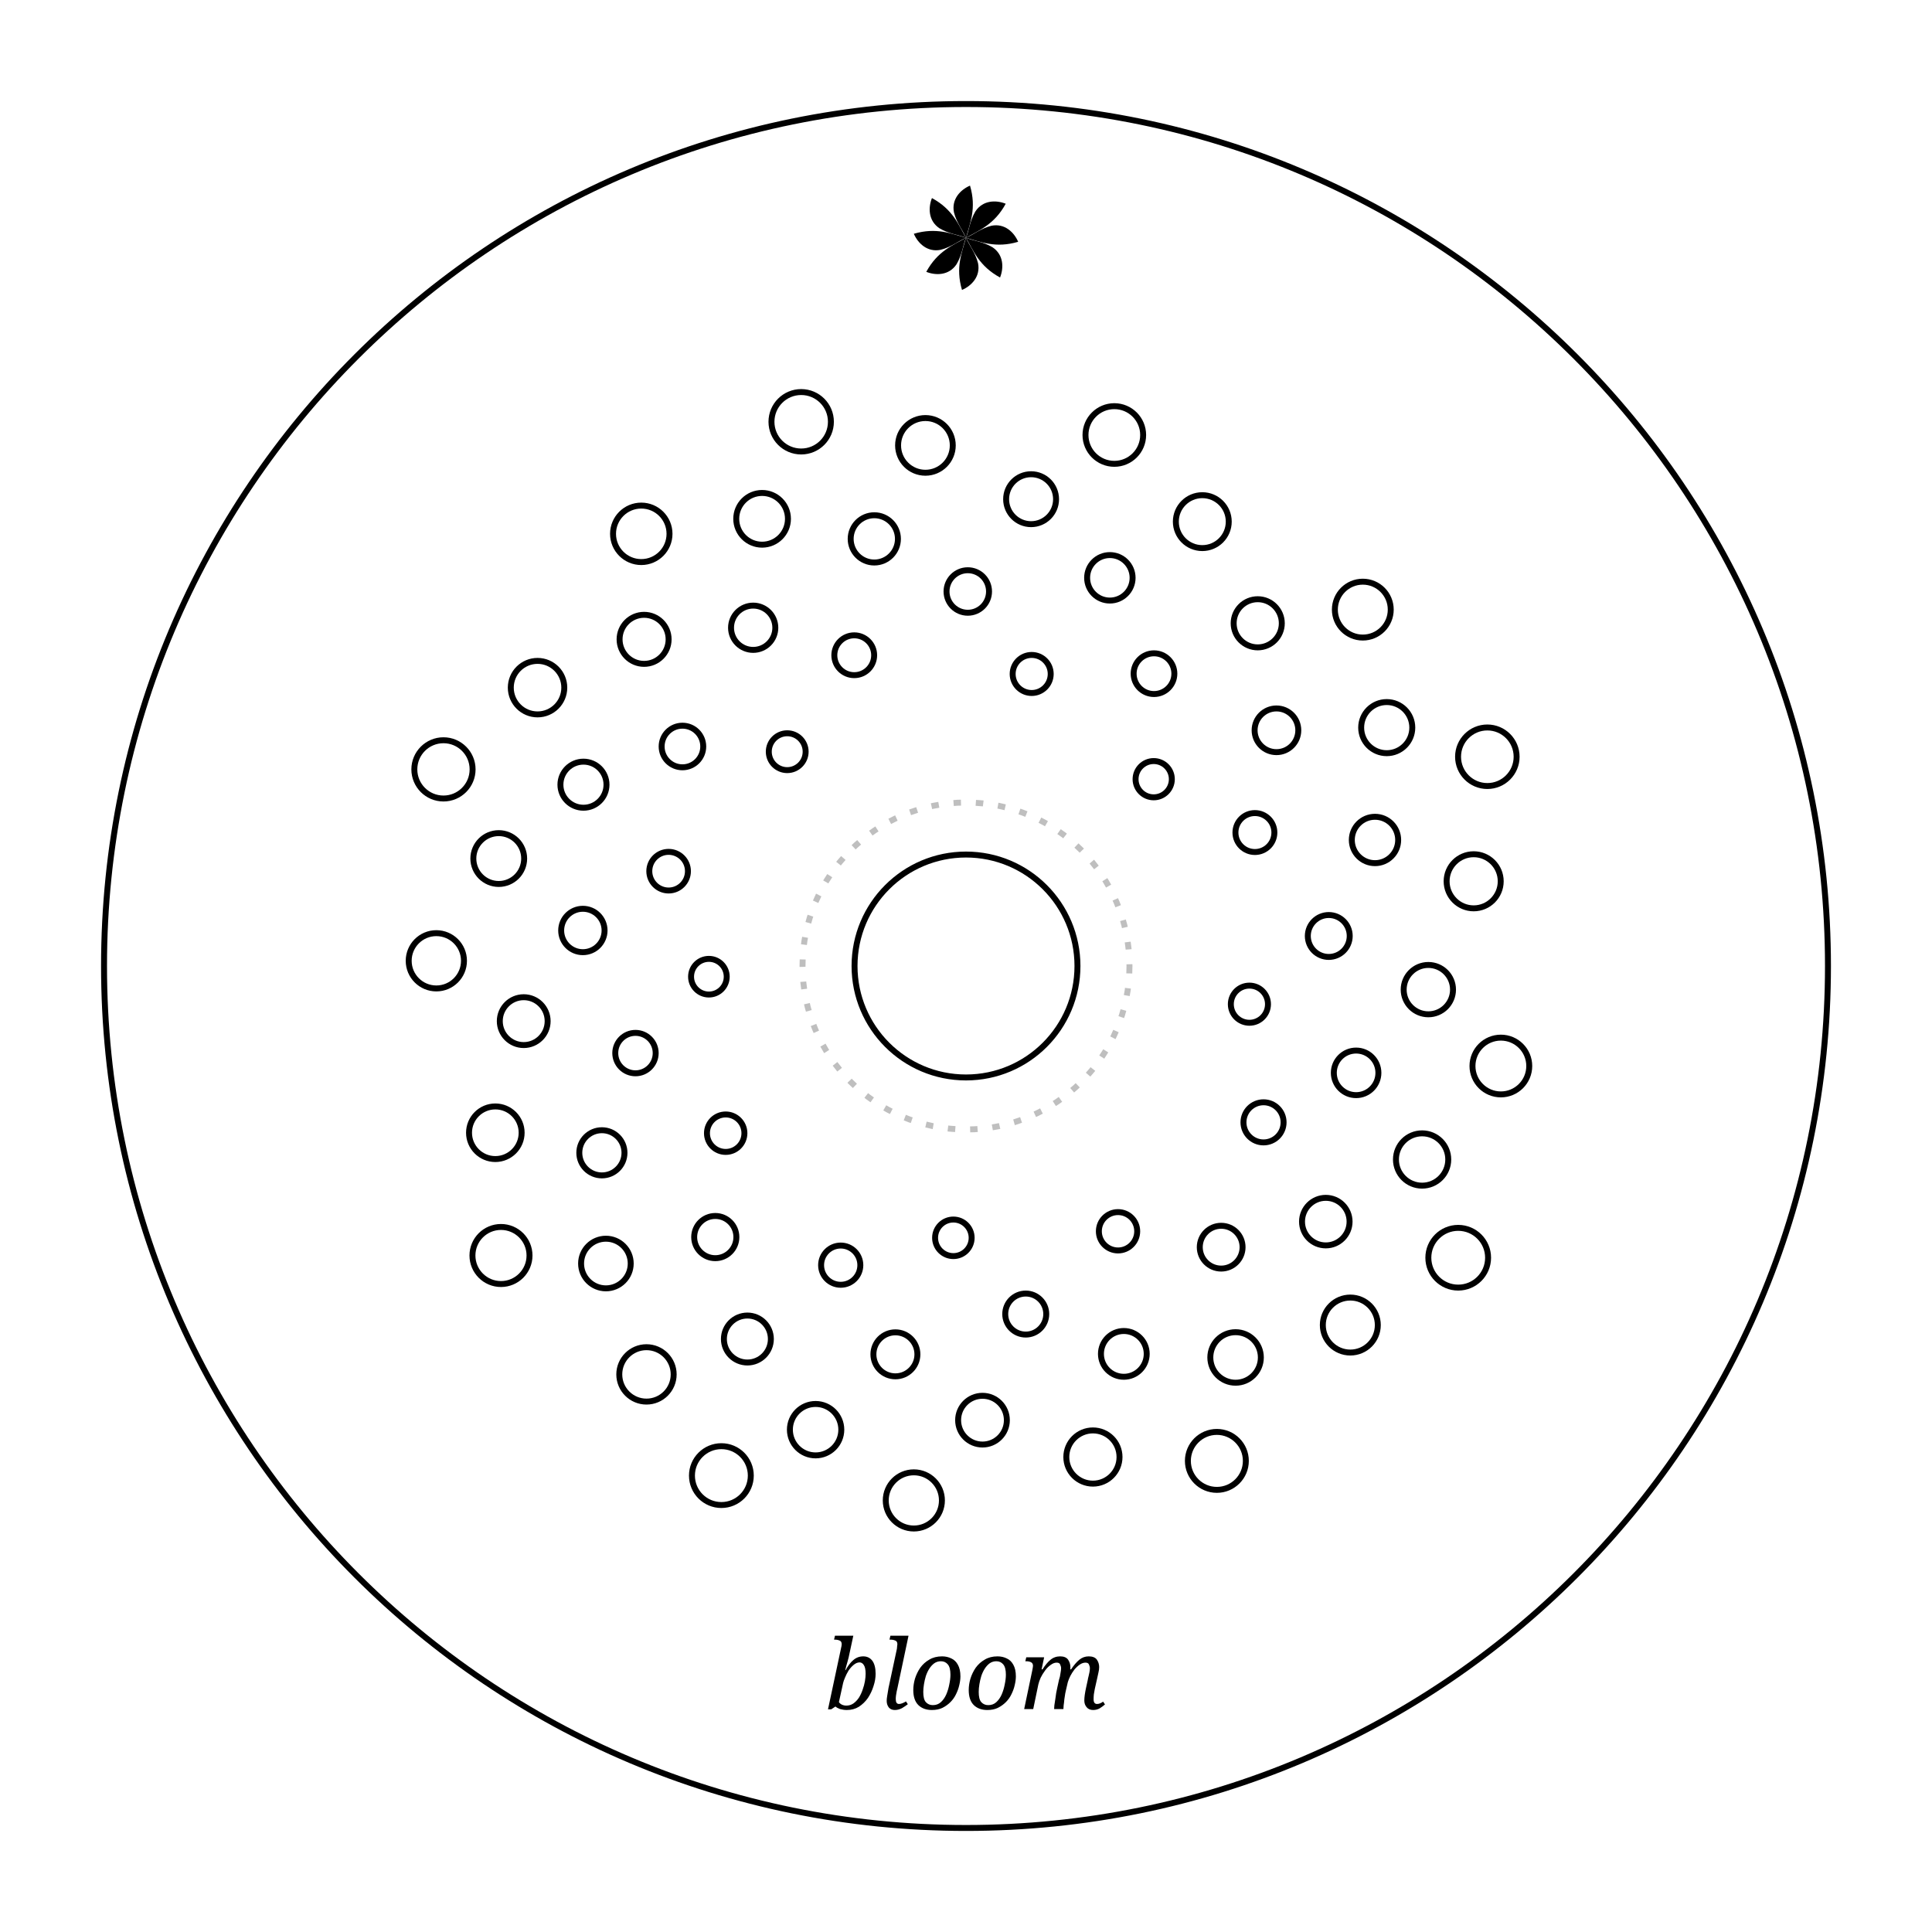
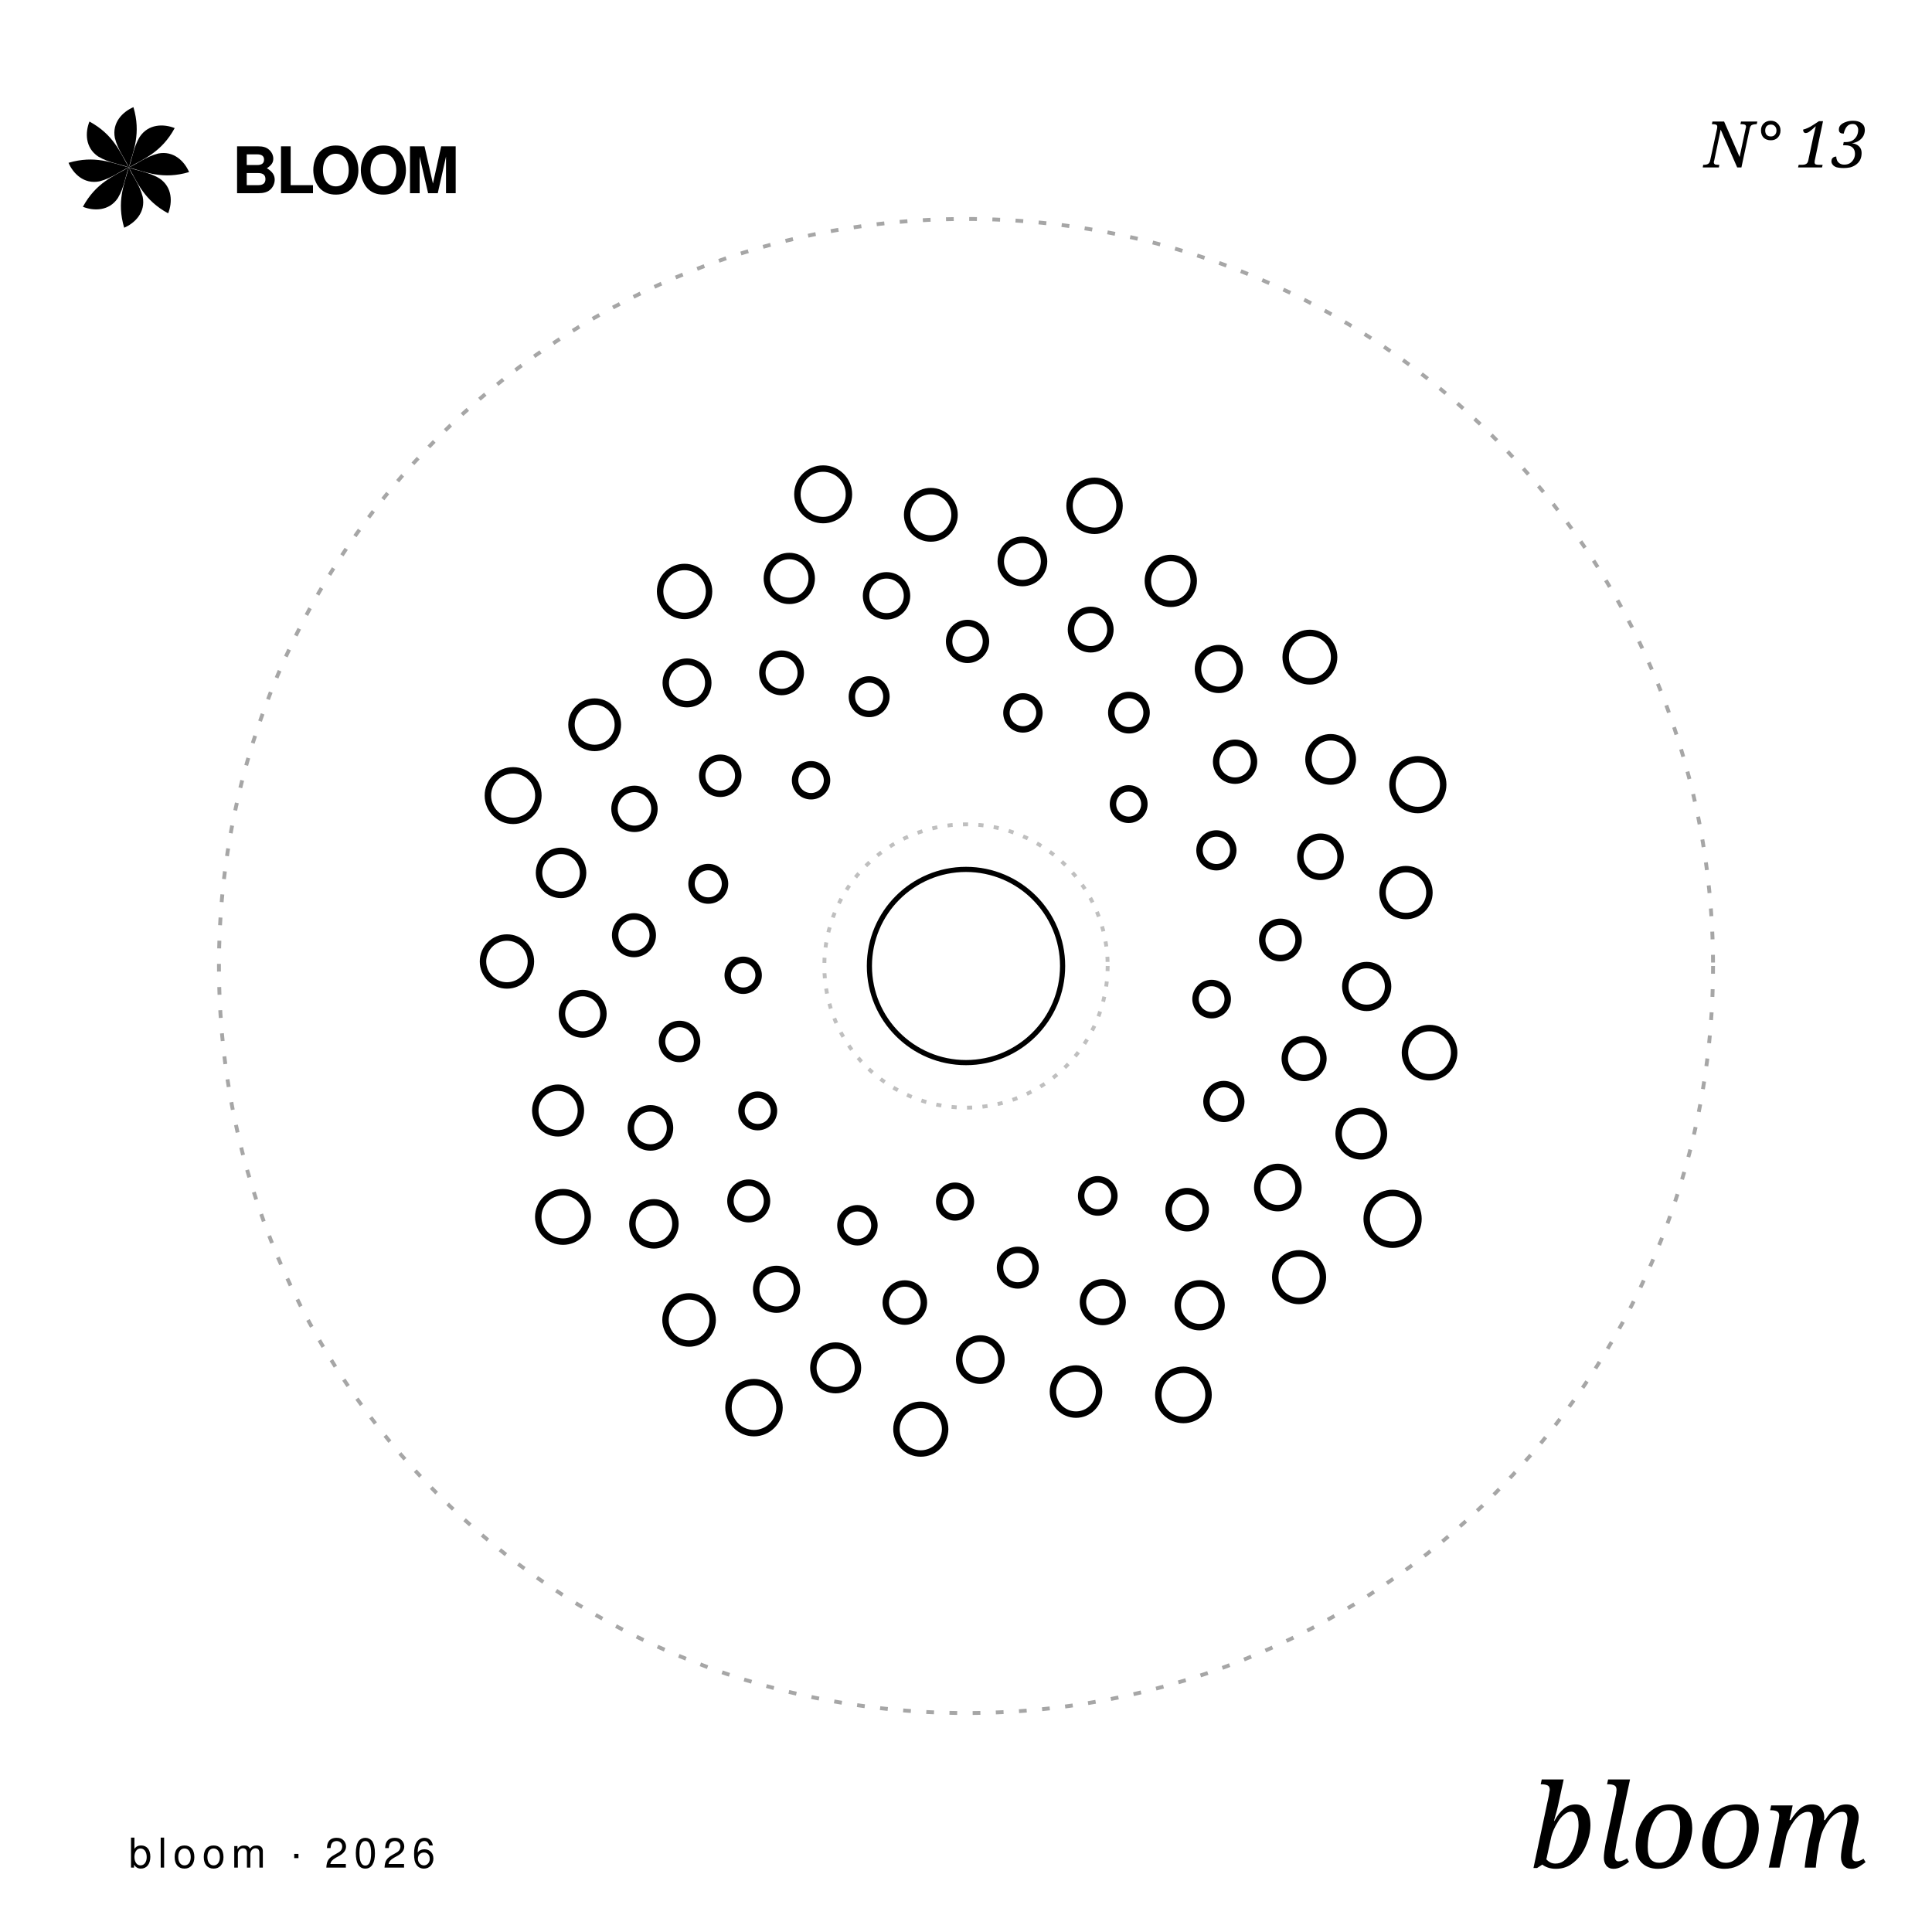
- <svg xmlns="http://www.w3.org/2000/svg" viewBox="-65 -65 130 130" width="480" height="480">
-   <g fill="none" stroke="#000" stroke-width="0.4">
-     <circle r="58" />
-     <circle r="7.5" />
-     <circle r="11" stroke-dasharray="0.5,1" opacity="0.25" />
+ <svg xmlns="http://www.w3.org/2000/svg" viewBox="-75 -75 150 150" width="600" height="600">
+   <circle r="58" fill="none" stroke="#000" stroke-width="0.3" stroke-dasharray="0.6,1.2" opacity="0.35" />
+   <circle r="7.5" fill="none" stroke="#000" stroke-width="0.4" />
+   <circle r="11" fill="none" stroke="#000" stroke-width="0.3" stroke-dasharray="0.4,0.8" opacity="0.25" />
+   <g fill="none" stroke="#000" stroke-width="0.5">
    <circle cx="-17.30" cy="0.72" r="1.20" />
    <circle cx="12.63" cy="-12.57" r="1.22" />
    <circle cx="-0.85" cy="18.29" r="1.23" />
    <circle cx="-12.03" cy="-14.42" r="1.24" />
    <circle cx="19.07" cy="2.57" r="1.25" />
    <circle cx="-16.17" cy="11.25" r="1.26" />
    <circle cx="4.42" cy="-19.65" r="1.28" />
    <circle cx="10.23" cy="17.85" r="1.29" />
    <circle cx="-20.01" cy="-6.38" r="1.30" />
    <circle cx="19.44" cy="-8.98" r="1.31" />
    <circle cx="-8.43" cy="20.13" r="1.32" />
    <circle cx="-7.52" cy="-20.91" r="1.34" />
    <circle cx="20.02" cy="10.52" r="1.35" />
    <circle cx="-22.24" cy="5.86" r="1.36" />
    <circle cx="12.65" cy="-19.67" r="1.37" />
    <circle cx="4.02" cy="23.42" r="1.38" />
    <circle cx="-19.08" cy="-14.77" r="1.40" />
    <circle cx="24.41" cy="-2.02" r="1.41" />
    <circle cx="-16.87" cy="18.24" r="1.42" />
    <circle cx="0.12" cy="-25.20" r="1.43" />
    <circle cx="17.17" cy="18.92" r="1.44" />
    <circle cx="-25.78" cy="-2.39" r="1.46" />
    <circle cx="20.89" cy="-15.86" r="1.47" />
    <circle cx="-4.75" cy="26.13" r="1.48" />
    <circle cx="-14.32" cy="-22.76" r="1.49" />
    <circle cx="26.25" cy="7.19" r="1.50" />
    <circle cx="-24.50" cy="12.57" r="1.52" />
    <circle cx="9.68" cy="-26.12" r="1.53" />
    <circle cx="10.62" cy="26.10" r="1.54" />
    <circle cx="-25.74" cy="-12.20" r="1.55" />
    <circle cx="27.52" cy="-8.48" r="1.56" />
    <circle cx="-14.71" cy="25.10" r="1.58" />
    <circle cx="-6.17" cy="-28.74" r="1.59" />
    <circle cx="24.21" cy="17.20" r="1.60" />
    <circle cx="-29.76" cy="3.71" r="1.61" />
    <circle cx="19.63" cy="-23.06" r="1.62" />
    <circle cx="1.11" cy="30.56" r="1.64" />
    <circle cx="-21.66" cy="-21.98" r="1.65" />
    <circle cx="31.11" cy="1.59" r="1.66" />
    <circle cx="-24.23" cy="20.02" r="1.67" />
    <circle cx="4.38" cy="-31.41" r="1.68" />
    <circle cx="18.14" cy="26.34" r="1.70" />
    <circle cx="-31.44" cy="-7.23" r="1.71" />
    <circle cx="28.31" cy="-16.04" r="1.72" />
    <circle cx="-10.12" cy="31.20" r="1.73" />
    <circle cx="-13.72" cy="-30.09" r="1.74" />
    <circle cx="30.69" cy="13.02" r="1.76" />
    <circle cx="-31.67" cy="11.22" r="1.77" />
    <circle cx="15.90" cy="-29.90" r="1.78" />
    <circle cx="8.54" cy="33.04" r="1.79" />
    <circle cx="-28.83" cy="-18.73" r="1.80" />
    <circle cx="34.16" cy="-5.70" r="1.82" />
    <circle cx="-21.50" cy="27.48" r="1.83" />
    <circle cx="-2.73" cy="-35.03" r="1.84" />
    <circle cx="25.86" cy="24.16" r="1.85" />
    <circle cx="-35.64" cy="-0.35" r="1.86" />
    <circle cx="26.70" cy="-23.98" r="1.88" />
    <circle cx="-3.51" cy="35.96" r="1.89" />
    <circle cx="-21.85" cy="-29.08" r="1.90" />
    <circle cx="35.99" cy="6.73" r="1.91" />
    <circle cx="-31.29" cy="19.48" r="1.92" />
    <circle cx="9.98" cy="-35.73" r="1.94" />
    <circle cx="16.88" cy="33.30" r="1.95" />
    <circle cx="-35.16" cy="-13.23" r="1.96" />
    <circle cx="35.08" cy="-14.08" r="1.97" />
    <circle cx="-16.46" cy="34.29" r="1.98" />
    <circle cx="-11.09" cy="-36.62" r="2.00" />
    <circle cx="33.12" cy="19.63" r="2.01" />
  </g>
-   <text x="0" y="50" text-anchor="middle" font-family="EB Garamond, Georgia, serif" font-style="italic" font-size="6.5" fill="#000">bloom</text>
-   <g transform="translate(0 -49) scale(0.045)">
-     <path d="M 0,0 C 6,-22 16,-44 6,-78 C -8,-72 -22,-58 -18,-38 C -14,-22 -4,-10 0,0 Z" fill="#000" stroke="none" transform="rotate(0)" />
-     <path d="M 0,0 C 6,-22 16,-44 6,-78 C -8,-72 -22,-58 -18,-38 C -14,-22 -4,-10 0,0 Z" fill="#000" stroke="none" transform="rotate(45)" />
-     <path d="M 0,0 C 6,-22 16,-44 6,-78 C -8,-72 -22,-58 -18,-38 C -14,-22 -4,-10 0,0 Z" fill="#000" stroke="none" transform="rotate(90)" />
-     <path d="M 0,0 C 6,-22 16,-44 6,-78 C -8,-72 -22,-58 -18,-38 C -14,-22 -4,-10 0,0 Z" fill="#000" stroke="none" transform="rotate(135)" />
-     <path d="M 0,0 C 6,-22 16,-44 6,-78 C -8,-72 -22,-58 -18,-38 C -14,-22 -4,-10 0,0 Z" fill="#000" stroke="none" transform="rotate(180)" />
-     <path d="M 0,0 C 6,-22 16,-44 6,-78 C -8,-72 -22,-58 -18,-38 C -14,-22 -4,-10 0,0 Z" fill="#000" stroke="none" transform="rotate(225)" />
-     <path d="M 0,0 C 6,-22 16,-44 6,-78 C -8,-72 -22,-58 -18,-38 C -14,-22 -4,-10 0,0 Z" fill="#000" stroke="none" transform="rotate(270)" />
-     <path d="M 0,0 C 6,-22 16,-44 6,-78 C -8,-72 -22,-58 -18,-38 C -14,-22 -4,-10 0,0 Z" fill="#000" stroke="none" transform="rotate(315)" />
+   <g transform="translate(-65 -62)">
+     <g transform="scale(0.06)">
+       <path d="M 0,0 C 6,-22 16,-44 6,-78 C -8,-72 -22,-58 -18,-38 C -14,-22 -4,-10 0,0 Z" fill="#000" stroke="none" transform="rotate(0)" />
+       <path d="M 0,0 C 6,-22 16,-44 6,-78 C -8,-72 -22,-58 -18,-38 C -14,-22 -4,-10 0,0 Z" fill="#000" stroke="none" transform="rotate(45)" />
+       <path d="M 0,0 C 6,-22 16,-44 6,-78 C -8,-72 -22,-58 -18,-38 C -14,-22 -4,-10 0,0 Z" fill="#000" stroke="none" transform="rotate(90)" />
+       <path d="M 0,0 C 6,-22 16,-44 6,-78 C -8,-72 -22,-58 -18,-38 C -14,-22 -4,-10 0,0 Z" fill="#000" stroke="none" transform="rotate(135)" />
+       <path d="M 0,0 C 6,-22 16,-44 6,-78 C -8,-72 -22,-58 -18,-38 C -14,-22 -4,-10 0,0 Z" fill="#000" stroke="none" transform="rotate(180)" />
+       <path d="M 0,0 C 6,-22 16,-44 6,-78 C -8,-72 -22,-58 -18,-38 C -14,-22 -4,-10 0,0 Z" fill="#000" stroke="none" transform="rotate(225)" />
+       <path d="M 0,0 C 6,-22 16,-44 6,-78 C -8,-72 -22,-58 -18,-38 C -14,-22 -4,-10 0,0 Z" fill="#000" stroke="none" transform="rotate(270)" />
+       <path d="M 0,0 C 6,-22 16,-44 6,-78 C -8,-72 -22,-58 -18,-38 C -14,-22 -4,-10 0,0 Z" fill="#000" stroke="none" transform="rotate(315)" />
+     </g>
+     <text x="8" y="2" font-family="Helvetica, Arial Black, sans-serif" font-weight="900" font-size="5" letter-spacing="-0.2" fill="#000">BLOOM</text>
  </g>
+   <text x="70" y="-62" text-anchor="end" font-family="EB Garamond, Georgia, serif" font-style="italic" font-size="5" fill="#000">N° 13</text>
+   <text x="-65" y="70" font-family="Helvetica, Arial, sans-serif" font-size="3.2" letter-spacing="0.15em" fill="#000">bloom · 2026</text>
+   <text x="70" y="70" text-anchor="end" font-family="EB Garamond, Georgia, serif" font-style="italic" font-size="9" fill="#000">bloom</text>
</svg>
